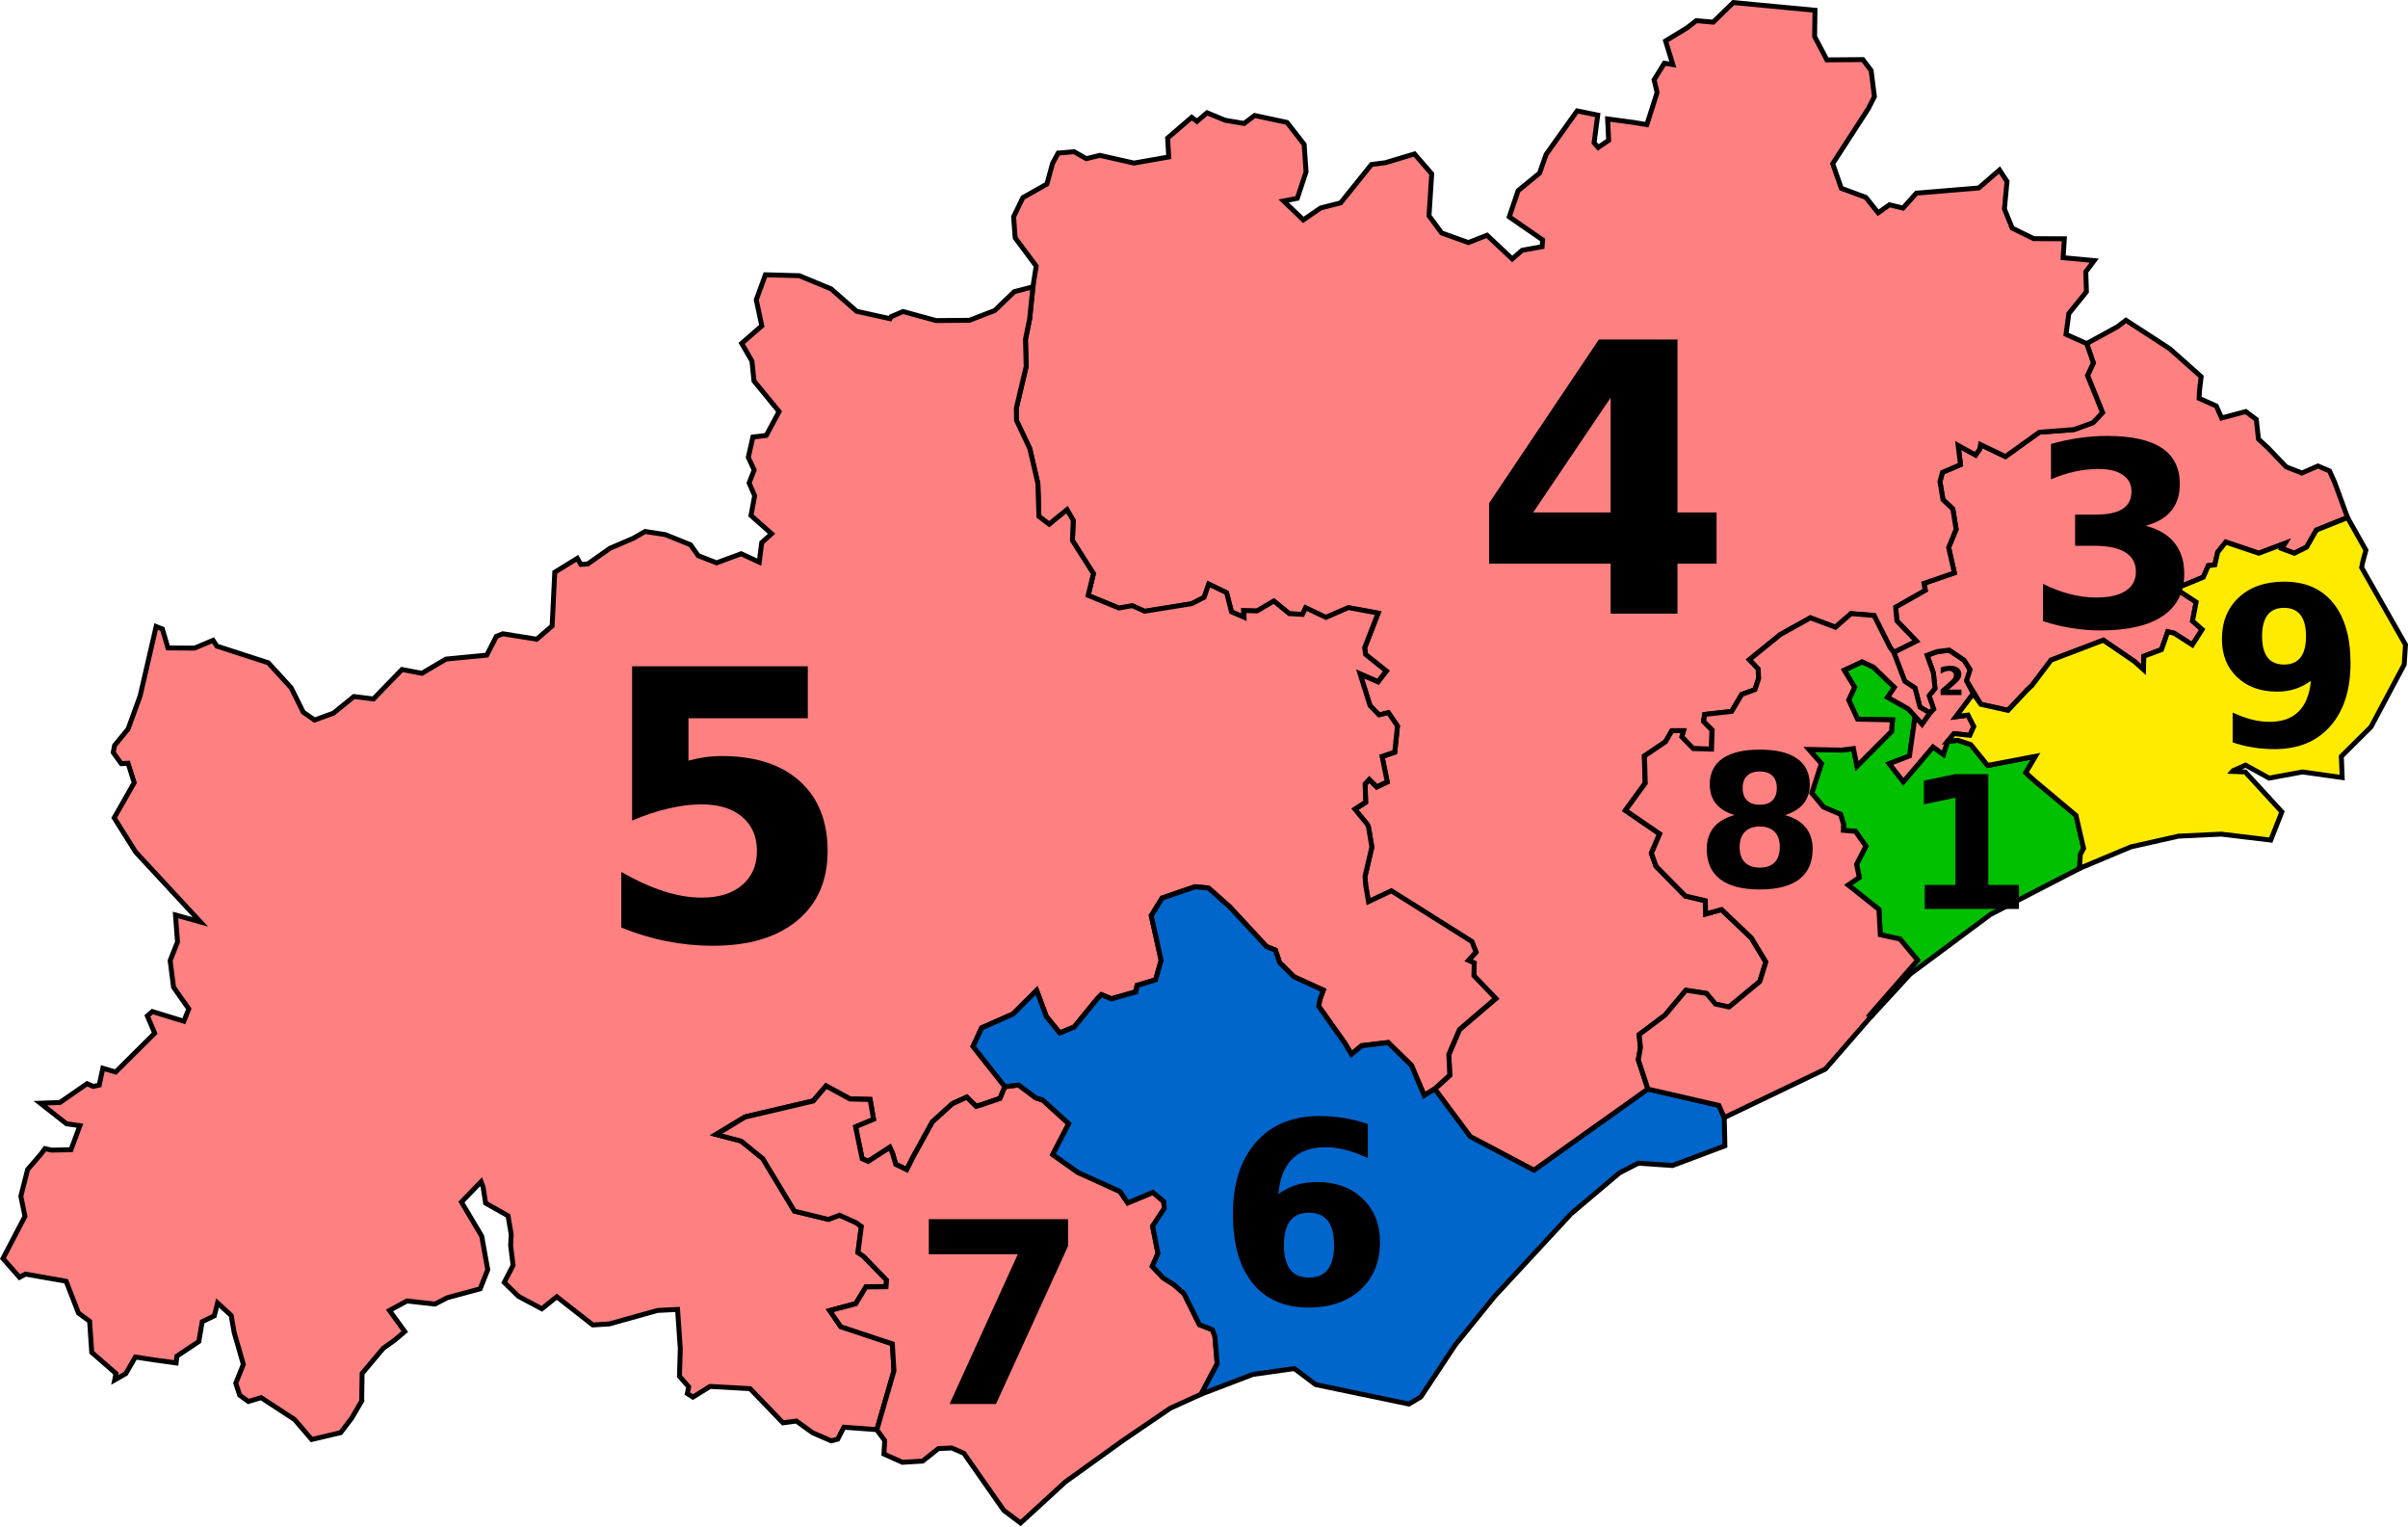
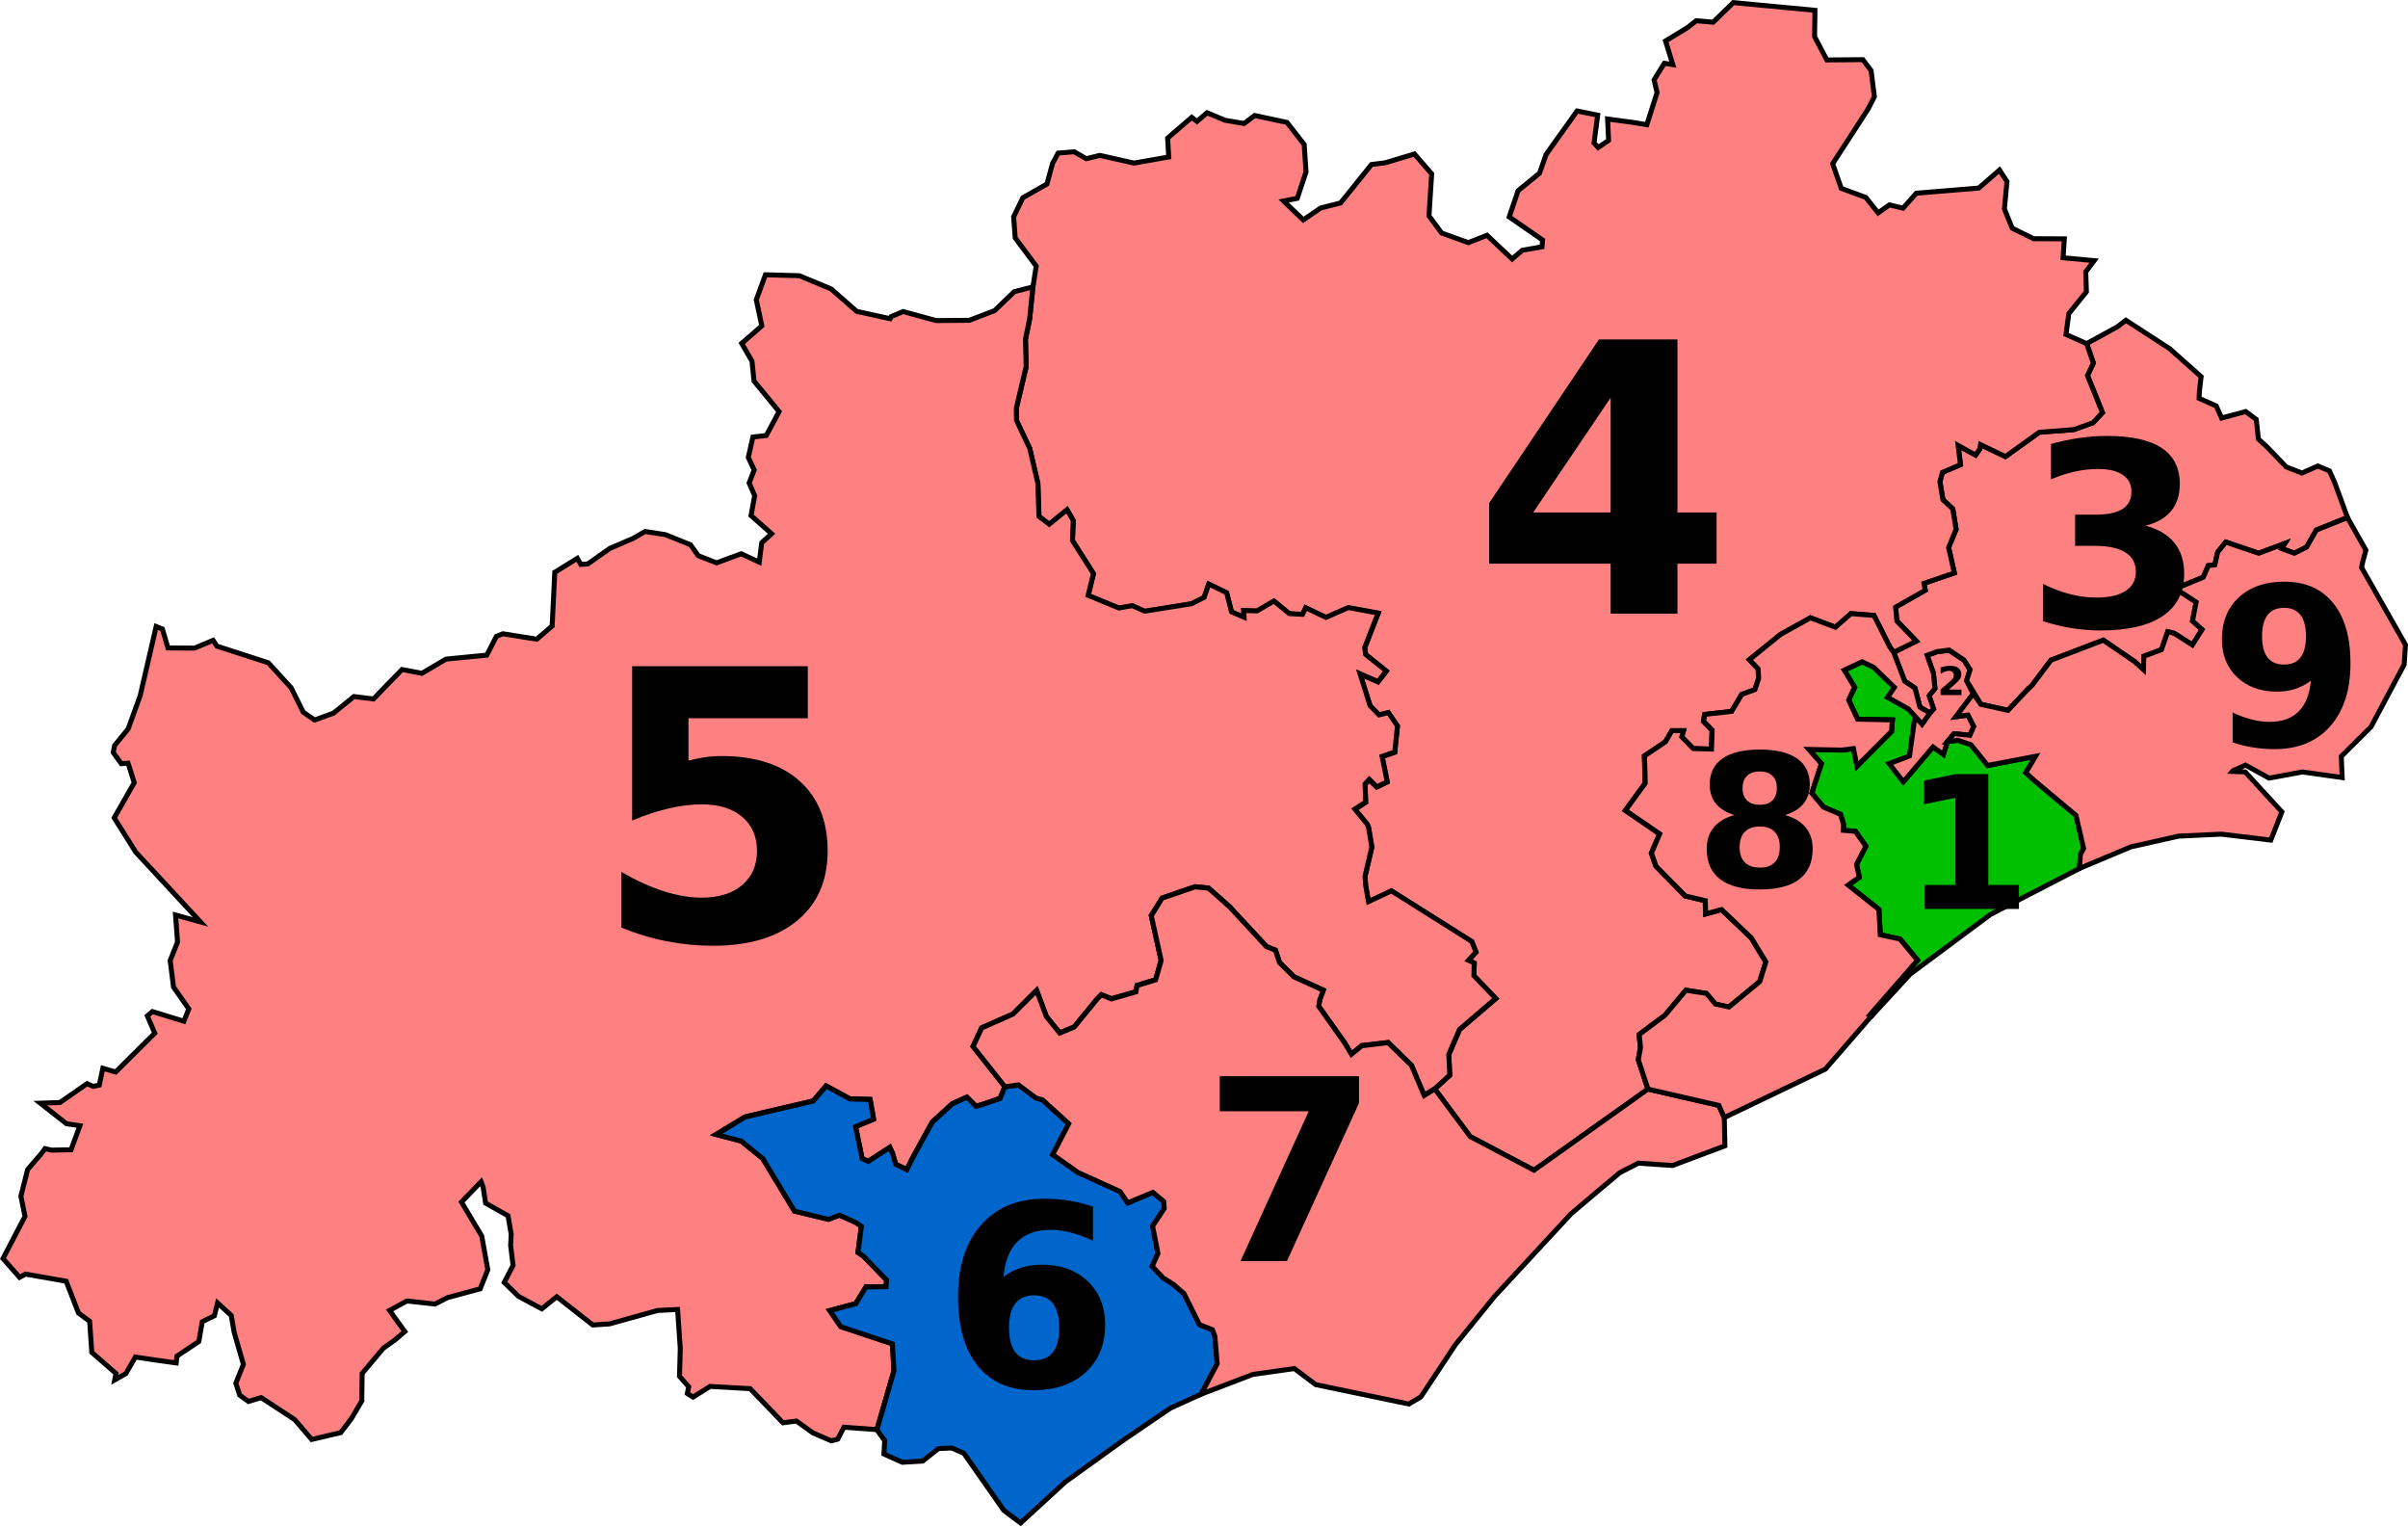
- <svg xmlns="http://www.w3.org/2000/svg" width="979.967" height="620.96" viewBox="0 0 979.967 620.96">
-   <path d="M777.224,745.57l19.484-22.363L789.55,714.6l-8-1.739-0.557-10.295-12.514-9.933,4.507-3.137-1.1-5.3,3.8-7.352-4.264-6.058-4.918-.41,0.084-2.462-1.238-4.062-6.9-2.922-4.786-5.7,3.888-12.013-5.078-5.759,13.369,0.271,4.806-.612,1.412,7.116,14.051-14.114,0.383-4.674-14.183-.3-3.624-7.8,2.407-5.175-4.222-6.969,7.283-3.408,4.633,2.2,8.507,8.194-2.754,4.049L793.015,621l2.72,2.879-2.254,16.193-8.249,3.151,5.7,7.339,12.089-14.183,4.2,3.068,1.669-5.259,4.222-.473,5.314,1.767,6.845,8.466,19.47-3.707-3.965,6.671,3.694,3.353,16.75,14.009,3.109,13.467-1.328,2.434-0.369,5.69-36.331,18.774L793.69,728.872l-15.706,17.076Z" transform="translate(-16.321 -332.52)" fill="#00c000" stroke="#000" stroke-width="2" />
-   <path d="M785.181,643.243l8.236-3.151,2.268-16.207,2.838,3.262,3.179-4.507,1.523-1.614-1.85-5.377,2.407-2.977-0.64-6.232-2.567-7.227,4.007-1.482,4.987-.64,6.058,4.077,2.448,3.874-1.412,4.472,2.706,5.273-7.04,9.362,4.9-.654,2.365,4.646-1.6,3.6-6.469-.682-2.664,3.179-1.683,5.245-4.2-3.053-12.076,14.183Z" transform="translate(-16.321 -332.52)" fill="#ff8080" stroke="#000" stroke-width="2" />
-   <path d="M809.339,555.264l3.054-7.4-1.37-8.3-3.979-3.735-1.238-7.324,1.016-3.818,7.352-3.123-0.967-7.812,7.116,3.9,1.7-2.434,0.285-1.809,10.163,4.862,13.766-9.891L860.32,507.3l7.756-2.783,3.874-4.132-6.086-15.095,2.393-5.078-2.734-7.895,12.583-6.9,3.381-2.595L899.322,474.4l12.785,11.373-0.682,5.773-0.139,3.047,6.984,3.123,2.17,4.876,9.822-2.622,4.278,3.207,0.9,7.985,3.909,3.624,7.38,7.7,6.4,2.5,6.483-2.866,4.744,2.01,2.094,4.674,5.231,14.28-12.687,5.078-3.951,6.928-5.015,2.484-5.133-1.878,1.294-2.079L935.548,557.6l-13.411-4.535-3.29,4.09-1.169,5.161-2.664.34-2.038,4.688L901.7,571.992l8.382,5.488-1.482,7.686,3.9,3.464-3.965,6.26-7.352-4.7-2.65-.654-2.553,7.283-7.2,2.692-0.111,5.461-3.666-3.318L872.32,592.97l-21.292,8.111-7.728,10.26-2.052,1.941-7.728,8.235-11.06-2.462-5.8-9.62,1.426-4.472-2.448-3.874-6.058-4.077-4.987.64-4.007,1.482,2.567,7.241,0.64,6.226-2.407,2.977,1.85,5.377-1.523,1.614-4.048-2.338-2.024-7.8-4.16-2.754-4.493-11.79,9.182-4.563-7.895-8.222-0.515-5.613,12.076-6.858-0.529-2.811,12.374-4.25Z" transform="translate(-16.321 -332.52)" fill="#ff8080" stroke="#000" stroke-width="2" />
-   <path d="M731.837,604.672l-3.575-3.749,12.6-10.218,12.228-6.81,10.149,3.833,6.358-5.53,9.39,0.758,6.427,12.855L787,597.933l9.182-4.563-7.895-8.208-0.515-5.627,12.062-6.858-0.515-2.811,12.36-4.25-2.337-10.336,3.047-7.4-1.356-8.3-3.992-3.735-1.238-7.339,1.03-3.8,7.352-3.137-0.981-7.812,7.116,3.909,1.7-2.434,0.3-1.809,10.149,4.862,13.772-9.891L860.32,507.3l7.756-2.783,3.874-4.132-6.1-15.095,2.393-5.078-2.72-7.909-8.41-3.735,1.155-8.493,7.158-8.854-0.271-8.111,3.422-4.563-12.646-1.183,0.5-7.686-12.472-.056-8.736-4.278-3.179-7.825,1.057-11.178-3.054-4.661-8.438,7.324-25.4,2.107-5.419,6.073-5.516-1.342-4.619,3.262-5-6.274-9.988-3.694-3.506-10.024,14.468-22.349,2.511-4.932L777.8,361.216l-3.353-4.445-14.656.111-4.987-9.495,0.146-10.691-33.228-3.137-8.208,7.971-6.859-.6-3.666,2.852-8.841,5.391,2.963,9.634-3.45-.571-4.187,6.754,1.224,5.175-4.173,13.07-5.4-.9-10.559-1.426,0.411,8.708-4.25,2.894-1.669-1.878,1.482-11.29-8.382-1.7-12.632,17.717-2.664,7.61-8.723,7.13-3.6,10.649,13.585,9.4-0.23,2.748-8.083,1.44-4.076,3.534-10.232-9.634-7.61,2.977-10.858-3.9-5.161-6.984,1.1-17.091-7-8.083-11.887,3.576-5.613.7-12.569,15.637-8.111,2.066-7.067,4.848-8.027-7.686,5.572-1.085,3.562-10.761L547.078,391.3l-7-8.98-13.139-2.811-4.319,3.249-7.742-1.314-7.338-3.047-4.09,3.506-2.15-1.641-9.808,8.438,0.459,7.686-14.127,2.484-13.912-3.137-5.5,1.356-4.96-2.838-6.511.556-2.268,4.188-2.3,8.41-9.794,5.544-3.763,7.784,0.64,8.549,8.556,11.491-1.356,8.584-1.315,12.917-1.711,8.4,0.285,11.1L429.927,498.6l0.056,5.071,5.4,11.428,3.3,14.225,0.431,13.425,4.187,3.165,7.241-5.9,2.539,4.347-0.341,8.166L461.3,566l-2.163,8.869,12.528,5.147,5.46-.939,5.043,2.254,19.115-3.068,5.078-2.595,1.864-5.391,7.269,3.52,2.01,7.784,5.092,2.2-0.125-2.72,5.419,0.146,6.845-4.034,6.274,5.134,5.377,0.3,1.294-2.692,8.236,3.923,9.14-3.992,12.1,2.226-5.474,14.086,0.4,2.754,8.4,6.727-3.367,4.319-7.324-3.207,4.09,12.986,3.666,3.777,3.777-.953,3.708,5.419-1.1,10.649-5.161,1.781,2.094,10.323-4.25,2.038-3.054-3-1.711,1.837,0.243,7.387-4.389,2.852,5.057,6.184,0.5,1.224,1.342,8.027-2.783,11.916,0.271,3.68,1.155,6.615,9.321-4.389,32.755,20.638,1.669,4.25-3.054,3.395,2.337,1.057-0.139,5.161,8.9,9.265-14.74,12.618-4.375,10.177,0.4,8.41-6.114,5.557,14.426,19.372,25.959,13.7,25.758-18.357,14.336-10.177,6.274-4.493-3.923-11.957,0.869-4.946-0.557-5.287,10.531-7.867,8.507-10.163,8.354,1.294,3.652,4.334,5.53,1.2,12.528-10.378,2.469-7.965-5.94-9.808-12.089-11.491-6.483,1.781-0.139-5.391-8.125-1.927L690.22,685l-1.885-5.342,3.367-7.839-13.94-9.551,8.055-11.06L685.5,640.12l8.57-5.773,2.608-4.521h4.73l-0.723,2.511,4.647,4.786,7.457,0.216,0.243-7.756-3.464-3.548L710,623.224,720.98,622l4.118-6.914,5.356-1.955,1.509-4.459Z" transform="translate(-16.321 -332.52)" fill="#ff8080" stroke="#000" stroke-width="2" />
-   <path d="M325.308,561.239l-7.352-3.408-10.01,3.694-7.47-2.907-3.151-4.445-10.246-4.132-8.236-1.266-4.806,2.768-9.509,4.077-9.008,6.357-2.824.188-1.412-2.469-9.2,5.662-1.071,21.862-6.26,5.377-13.772-2.212-2.664,1.044-3.9,7.651L197.8,600.692l-9.794,5.788-8.083-1.551-7.784,7.985-3.8,3.992-8-.981-8.326,6.768-7.686,2.783-4.6-3.193-4.918-9.919-9.307-10.177-20.923-6.782-1.537-2.351-7.554,3.165-10.816-.07-2.268-7.7-2.539-1.009-6.511,28.192-4.89,13.48-5.509,6.712L62.4,638.677l3.283,4.563,2.754-.188,2.511,7.909-8.159,14.322,8.757,13.94L97.886,707.63l-10.149-2.824,0.828,10.963-3,7.582,1.37,10.8,6.212,8.854-2,5.029L78.334,744.1l-2.052,1.767,3,7.039L63.379,768.7l-5.21-1.537-1.461,6.858-2.462.529-2.476-1.113L40.7,781.1l-7.971.285,10.656,8.368,5.453,0.772L45.2,800.331l-7.937.146-2.629-.626-1.6,2.17-5.474,6.344-2.754,10.865,1.677,8.18-8.959,17.174,6.761,7.651,2.386-1.314,16.555,2.894,5.015,12.931,4.549,3.367,0.869,12.659,9.85,8.584-0.522,2.636,4.528-2.58,3.888-6.754,7.526,1.155,9.077,1.252,0.285-2.748,8.938-5.975,1.384-8.055,4.932-2.406,1.308-5.217,5.558,5.071,1.182,6.845,3.763,13.056-3.081,7.679,1.579,4.862,3.534,2.567,5.2-1.551L136.22,910.1l6.942,8.111,11.8-2.783,4.445-5.857,4.187-7.144-0.07-.327,0.16-10.761,8.625-10.26,4.633-3.3,4.1-3.478-6.212-8.584,7.116-3.861,11.387,1.252,5.071-2.595,13.342-3.617,3.067-7.769-2.462-13.682L204.11,821.6l8-8.27,0.814,2.149,1.016,6.559,9.126,5.147,1.294,7.526-0.23,4.535,0.995,8.1-3.589,6.956,5.8,5.676,9.495,5.057,6.072-4.9,14.67,11.477,6.782-.431L283.97,865.7l8.1-.4,1.1,15.894-0.327,11.29L296.6,896.8l-0.584,2.706,2.323,1.454,6.97-4.334,16.277,0.911,13.383,13.9,5.447-.73,6.657,4.792,7.512,3.262,2.664-.682,2.5-4.862,13.439,0.994,6.956-24.005-0.64-10.948-21.007-7L354,865.726l10.58-2.824,4.173-6.817,8.166-.1,0.2-2.72-9.418-9.676-2.226-1.523,1.356-10.608-2.17-1.551-6.7-3.033-4.549,1.7-13.8-3.339-12.882-21.354-8.778-7.172-10.218-2.65,11.776-7.13,7.415-1.753,20.311-4.744,5.245-6.128,9.738,5.287,8.18,0.216,1.4,8.013-7.324,3.047,2.678,13.029,2.5,1.085,8.764-5.676,1.141,2.469,1.266,4.417,4.507,2.164,2.379-4.792,8.027-14.607,8.138-7.4,5.885-2.678,3.777,3.707,2.58-.745,7.186-2.462,1.941-4.786L412.3,758.245l3.492-7.554,12.743-5.627,9.634-9.606,3.965,10.593,5.447,6.7,5.885-2.421,9.481-11.589,1.6-1.551,4.09,1.669,9.961-2.852,0.445-2.58,7.554-2.3,2.254-7.909-4.021-18.2,4.431-7.144,13.4-4.6,5.46,0.529,8.611,7.623,15,16.193,3.638,1.44,1.669,5.043,5.829,5.788,11.985,5.461-1.454,3.909-0.411,2.65,10.531,14.837,2.769,4.646,4.2-3.45,10.747-1.28,9.523,9.321,5.147,12.173,4.306-2.65,6.114-5.557-0.4-8.41,4.361-10.177,14.74-12.618-8.882-9.265,0.139-5.161-2.337-1.057L617,719.864l-1.669-4.25-32.755-20.638-9.321,4.389L572.1,692.75l-0.271-3.68,2.783-11.929-1.342-8.013-0.5-1.224-5.071-6.184,4.4-2.852-0.243-7.387,1.711-1.85,3.054,3.019,4.25-2.038-2.094-10.336,5.161-1.767,1.085-10.649-3.694-5.419-3.791.953-3.652-3.777-4.09-12.986,7.324,3.207,3.367-4.319-8.4-6.727-0.411-2.754,5.488-14.086-12.117-2.226-9.126,3.992-8.249-3.937-1.28,2.706-5.377-.3-6.274-5.134-6.845,4.034-5.419-.146,0.125,2.72-5.106-2.2-2-7.8-7.269-3.506-1.864,5.391-5.078,2.595L482.166,581.2l-5.029-2.254-5.46.953-12.528-5.147,2.163-8.869-8.556-13.467,0.341-8.166-2.539-4.347-7.241,5.9-4.187-3.165L438.7,529.209l-3.3-14.225-5.4-11.428-0.056-5.071,3.992-16.834-0.285-11.1,1.711-8.4,1.315-12.917-7.568,1.955-8.013,7.7-10.274,3.951-13.557.111-13.411-3.68-4.876,2.079-0.445.828-13.585-2.991-10.392-9.126L341.615,444.7l-13.8-.383-3.721,10.2,2.254,10.58-8.194,7.13,4.187,7.227,0.828,8.083,10.2,12.444-5.2,9.71-5.447.64-1.878,8.285,2.393,5.134-2.052,5.273,2.254,5.175-1.482,8.069,8.368,7.415-4.021,3.638Z" transform="translate(-16.321 -332.52)" fill="#ff8080" stroke="#000" stroke-width="2" />
-   <path d="M376.907,856.051l-8.18.1-4.16,6.831-10.58,2.811,4.493,6.531,20.993,7,0.654,10.948-6.956,24.019,3.179,4.334-0.3,5.5,7.5,3.367L391.8,927l6.441-5.106,5.447-.216,4.9,2.149,16.235,23.219,6.831,5.134,18.2-16.694,23.817-17.119,18.885-12.855,12.555-5.731,6.559-12.375L510.723,876.2l-1.016-2.65-5.259-2.052-6.274-12.618-4.236-3.722-4.264-2.692-4.431-4.7,2.323-5.259-2.184-11.1,4.758-7.172-0.23-2.866-4.4-3.694-10.246,4.278-3.123-4.633-17.2-7.8-10.2-7.227,6.511-12.569L440.65,780.08l-2.754-.828-7.067-5.287-5.572.71-1.941,4.792-7.172,2.449-2.58.758-3.777-3.722-5.885,2.678-8.152,7.415-8.013,14.594-2.393,4.807-4.493-2.17-1.28-4.417-1.127-2.469-8.778,5.676-2.483-1.085-2.692-13.029,7.338-3.047-1.4-8.013-8.18-.216-9.752-5.287-5.231,6.128-20.311,4.758-7.429,1.753-11.762,7.116,10.2,2.664,8.792,7.158,12.882,21.354,13.787,3.353,4.549-1.7L364.691,830l2.17,1.551-1.37,10.608,2.24,1.523,9.4,9.689Z" transform="translate(-16.321 -332.52)" fill="#ff8080" stroke="#000" stroke-width="2" />
-   <path d="M594.535,900.909l-4.848,2.879-37.958-7.909-8.653-6.525L526.2,891.734l-21.069,8.041,6.545-12.375-0.953-11.206-1.009-2.65-5.259-2.052-6.274-12.618-4.236-3.722-4.278-2.692-4.431-4.7,2.337-5.259-2.184-11.1,4.744-7.172-0.216-2.866-4.417-3.694-10.232,4.278-3.137-4.633-17.188-7.8-10.2-7.227,6.511-12.569-10.608-9.648-2.754-.828-7.067-5.287-5.558.71-12.931-16.333,3.492-7.568,12.729-5.627,9.648-9.606,3.951,10.593,5.447,6.712,5.885-2.434,9.481-11.589,1.6-1.551,4.09,1.683,9.961-2.866,0.445-2.58,7.554-2.3,2.254-7.895-4.021-18.218,4.431-7.144,13.4-4.591,5.46,0.515,8.611,7.638,15,16.193,3.638,1.44,1.669,5.043,5.829,5.773,11.985,5.474-1.454,3.9L553,741.989l10.531,14.837,2.769,4.646,4.2-3.45,10.747-1.28,9.523,9.321,5.147,12.173,4.306-2.65,14.426,19.372,25.959,13.7L666.368,790.3,680.7,780.121l6.274-4.493,28.853,6.643,2.2,4.946,0.257,11.519-21.292,8-13.967-.939-7.624,3.937L655.662,826.4l-31.2,33.708-15.894,19.615Z" transform="translate(-16.321 -332.52)" fill="#06c" stroke="#000" stroke-width="2" />
-   <path d="M683.063,763.7l3.923,11.957,28.853,6.629,2.2,4.946,41.151-19.727,18.732-21.563-0.723-.383,19.5-22.363-7.158-8.612-8.013-1.739-0.557-10.295-12.5-9.933,4.507-3.137-1.113-5.3,3.8-7.352-4.25-6.058-4.918-.41,0.084-2.462-1.252-4.062-6.9-2.922-4.786-5.7,3.888-12.013-5.071-5.759,13.355,0.271,4.806-.612,1.412,7.116L786.093,630.1l0.369-4.674-14.183-.3-3.624-7.8,2.421-5.175-4.222-6.969,7.269-3.408,4.647,2.2,8.507,8.194-2.754,4.049,8.452,4.772,5.558,6.142,3.193-4.521-4.048-2.338-2.024-7.8-4.16-2.748L787,597.925l-1.565-2.122-6.441-12.855-9.377-.758-6.358,5.53-10.149-3.833-12.242,6.81-12.6,10.218,3.575,3.749,0.188,3.979-1.509,4.459-5.356,1.955-4.118,6.914L710.066,623.2l-0.431,2.811,3.478,3.548-0.257,7.756-7.457-.216-4.647-4.786,0.723-2.511h-4.73l-2.608,4.521-8.57,5.773,0.313,11.088-8.055,11.06,13.94,9.551-3.367,7.839,1.885,5.342L702.2,697.06l8.125,1.927,0.139,5.391,6.483-1.781,12.089,11.491,5.94,9.808-2.469,7.965-12.528,10.378-5.53-1.2-3.652-4.334-8.354-1.294-8.507,10.163L683.4,753.444l0.557,5.287Z" transform="translate(-16.321 -332.52)" fill="#ff8080" stroke="#000" stroke-width="2" />
-   <path d="M944.882,555.709l1.294-2.079-10.621,3.992-13.411-4.535-3.3,4.1-1.155,5.147-2.664.34-2.038,4.7-11.289,4.646,8.382,5.474-1.482,7.686,3.909,3.464-3.979,6.274-7.352-4.716-2.65-.654-2.553,7.283-7.2,2.692-0.111,5.461-3.666-3.3L872.3,593.006l-21.278,8.111-7.742,10.26-2.052,1.941-7.728,8.235-11.046-2.462-3.1-4.347-7.04,9.362,4.9-.654,2.365,4.646-1.6,3.589-6.469-.667-2.664,3.179,4.208-.487,5.314,1.781,6.845,8.466,19.47-3.722-3.965,6.671,3.694,3.353,16.75,14.023,3.109,13.452-1.328,2.449-0.369,5.676,20.923-8.764,19.442-4.375,17.39-.813,20.109,2.421,4.521-11.477L930.053,646.6l-5.217-.2,0.271-.313,5.071-2.254,9.578,5.287,13.585-2.511,16.165,2.282-0.355-8.612,12.076-12L994.743,602.9l0.529-8.069-17.849-31.385,0.424-2.2,1.315-4.89-7.484-13.244L958.99,548.2l-3.965,6.942-5,2.484Z" transform="translate(-16.321 -332.52)" fill="#ffeb00" stroke="#000" stroke-width="2" />
-   <text transform="translate(241.027 382.634)" font-size="153.021" font-family="DejaVu Sans" font-weight="700">5</text>
-   <text transform="translate(599.14 249.671)" font-size="153.021" font-family="DejaVu Sans" font-weight="700">4</text>
-   <text transform="translate(824.419 255.023)" font-size="104.64" font-family="DejaVu Sans" font-weight="700">3</text>
-   <text transform="translate(899.573 303.521)" font-size="90.21" font-family="DejaVu Sans" font-weight="700">9</text>
-   <text transform="translate(774.476 369.833)" font-size="75.251" font-family="DejaVu Sans" font-weight="700">1</text>
-   <text transform="translate(788.489 282.796)" font-size="16.05" font-family="DejaVu Sans" font-weight="700">2</text>
-   <text transform="translate(689.995 360.839)" font-size="75.251" font-family="DejaVu Sans" font-weight="700">8</text>
-   <text transform="translate(495.355 530.554)" font-size="103.168" font-family="DejaVu Sans" font-weight="700">6</text>
-   <text transform="translate(371.085 571.267)" font-size="103.168" font-family="DejaVu Sans" font-weight="700">7</text>
+ <svg xmlns="http://www.w3.org/2000/svg" width="967.929" height="613.343" viewBox="0 0 967.929 613.343">
+   <path d="M764.817,768.7l19.244-22.088-7.069-8.506-7.9-1.718-0.55-10.168-12.36-9.811,4.452-3.1-1.086-5.235,3.758-7.262-4.211-5.984-4.857-.405L754.319,692l-1.223-4.012-6.815-2.886-4.727-5.633L745.4,667.6l-5.015-5.689,13.2,0.268,4.747-.6,1.395,7.028,13.878-13.94,0.378-4.617-14.008-.3-3.579-7.7,2.377-5.112-4.17-6.884,7.193-3.366,4.576,2.171,8.4,8.093-2.721,4,8.361,4.713,2.686,2.844L780.874,664.5l-8.148,3.112,5.634,7.248,11.94-14.008,4.15,3.03,1.649-5.194,4.17-.467,5.249,1.745,6.76,8.361,19.23-3.662-3.916,6.588,3.648,3.312,16.544,13.837,3.071,13.3-1.312,2.4-0.364,5.62-35.883,18.543L781.08,752.209l-15.513,16.866Z" transform="translate(-13.268 -360.725)" fill="#00c000" stroke="#000" stroke-width="2" />
+   <path d="M772.676,667.634l8.134-3.112,2.24-16.007,2.8,3.222,3.139-4.452,1.5-1.594-1.827-5.31,2.377-2.94-0.632-6.156-2.535-7.138,3.957-1.463,4.926-.632,5.984,4.026,2.418,3.827-1.395,4.417,2.672,5.208-6.953,9.247,4.844-.646,2.336,4.589-1.58,3.558L798.7,655.6l-2.631,3.14-1.663,5.18-4.15-3.016L778.33,674.917Z" transform="translate(-13.268 -360.725)" fill="#ff8080" stroke="#000" stroke-width="2" />
+   <path d="M796.537,580.739l3.016-7.31-1.354-8.2-3.93-3.689-1.223-7.234,1-3.771,7.262-3.085-0.955-7.716,7.028,3.854,1.676-2.4,0.282-1.786,10.037,4.8,13.6-9.769,13.912-1.072,7.66-2.748,3.827-4.081-6.011-14.909,2.363-5.015-2.7-7.8L864.456,492l3.339-2.563,17.615,11.432L898.039,512.1l-0.673,5.7-0.138,3.009,6.9,3.085,2.144,4.816,9.7-2.59,4.225,3.168,0.886,7.887,3.861,3.579,7.289,7.606,6.32,2.466,6.4-2.83,4.686,1.985,2.068,4.617,5.167,14.1-12.531,5.015-3.9,6.843-4.953,2.453-5.07-1.855L931.7,579.1l-10.5,3.943-13.246-4.479-3.25,4.04-1.154,5.1-2.631.336-2.013,4.63-11.136,4.589,8.279,5.42-1.463,7.591,3.854,3.422-3.916,6.183-7.262-4.644-2.617-.646-2.521,7.193L875,624.44l-0.11,5.393-3.62-3.277-12.531-8.574-21.03,8.011-7.633,10.133-2.027,1.917-7.633,8.134L809.5,643.744l-5.73-9.5,1.409-4.417L802.756,626l-5.984-4.026-4.926.632-3.957,1.463,2.535,7.152,0.632,6.149-2.377,2.94,1.827,5.31-1.5,1.594-4-2.309-2-7.7-4.109-2.721-4.438-11.645,9.069-4.507-7.8-8.121-0.508-5.544,11.927-6.774-0.522-2.776,12.222-4.2Z" transform="translate(-13.268 -360.725)" fill="#ff8080" stroke="#000" stroke-width="2" />
+   <path d="M719.988,629.539l-3.531-3.7,12.449-10.092,12.078-6.726,10.024,3.786,6.279-5.462,9.275,0.749,6.348,12.7,1.559,2.1,9.069-4.507-7.8-8.107-0.508-5.558,11.913-6.774-0.508-2.776,12.208-4.2-2.308-10.209,3.009-7.31-1.34-8.2-3.943-3.689-1.223-7.248,1.017-3.758,7.262-3.1-0.969-7.716,7.028,3.861,1.676-2.4,0.3-1.786,10.024,4.8,13.6-9.769,13.912-1.072,7.66-2.748,3.827-4.081-6.025-14.909,2.363-5.015-2.686-7.811-8.306-3.689,1.141-8.388,7.069-8.745-0.268-8.011,3.38-4.507-12.49-1.168,0.495-7.591-12.319-.055-8.629-4.225-3.139-7.729,1.044-11.041-3.016-4.6-8.334,7.234-25.09,2.082-5.352,6-5.448-1.326-4.562,3.222-4.94-6.2-9.865-3.648-3.463-9.9,14.29-22.074,2.48-4.871-1.326-10.491-3.311-4.39-14.476.11-4.926-9.378,0.144-10.559-32.819-3.1-8.107,7.873-6.774-.591-3.62,2.817-8.732,5.325,2.927,9.515-3.407-.564-4.136,6.671,1.209,5.112-4.122,12.909-5.338-.886-10.429-1.408,0.405,8.6-4.2,2.858-1.649-1.855,1.463-11.151-8.279-1.676-12.476,17.5-2.631,7.516-8.615,7.042-3.559,10.518,13.418,9.289-0.227,2.714-7.983,1.422-4.026,3.49L611,455.289l-7.516,2.94-10.724-3.854-5.1-6.9,1.086-16.88-6.911-7.983L570.1,426.145l-5.544.687-12.415,15.445-8.011,2.04-6.98,4.789-7.928-7.591,5.5-1.072,3.518-10.628-0.735-11.02-6.911-8.87-12.978-2.776-4.266,3.209-7.646-1.3-7.248-3.009-4.04,3.463-2.123-1.621-9.687,8.334,0.453,7.591-13.953,2.453-13.74-3.1-5.434,1.339-4.9-2.8-6.43.549-2.24,4.136-2.267,8.306-9.673,5.476-3.717,7.688,0.632,8.444,8.45,11.349-1.34,8.478-1.3,12.758-1.69,8.293,0.282,10.965L421.8,524.775l0.055,5.008,5.338,11.287,3.263,14.05,0.426,13.26,4.136,3.126,7.152-5.826,2.508,4.294-0.337,8.065,8.45,13.3-2.136,8.76,12.373,5.084,5.393-.928,4.981,2.226,18.879-3.03,5.015-2.563,1.841-5.325,7.179,3.476,1.986,7.688,5.029,2.171-0.124-2.686,5.352,0.144,6.76-3.984,6.2,5.07,5.311,0.3,1.278-2.659,8.134,3.875,9.028-3.943,11.954,2.2-5.407,13.912,0.392,2.721,8.292,6.644-3.325,4.266-7.234-3.168,4.04,12.826,3.62,3.73,3.731-.941,3.662,5.352L573.9,663.072l-5.1,1.759,2.068,10.2-4.2,2.013-3.016-2.968-1.69,1.814,0.24,7.3L557.874,686l4.995,6.108,0.495,1.209,1.326,7.929-2.748,11.769,0.268,3.635,1.141,6.534,9.206-4.335,32.352,20.384,1.649,4.2-3.016,3.353,2.308,1.044-0.138,5.1,8.787,9.151L599.94,774.536l-4.322,10.051,0.392,8.306-6.039,5.489,14.249,19.134,25.64,13.527,25.44-18.131,14.159-10.051,6.2-4.438-3.875-11.81,0.859-4.885-0.55-5.221,10.4-7.77,8.4-10.038,8.251,1.278,3.607,4.28,5.462,1.182,12.373-10.25,2.439-7.867-5.867-9.687-11.94-11.349-6.4,1.759-0.138-5.325-8.025-1.9-11.769-11.941-1.862-5.276,3.325-7.742-13.768-9.433,7.956-10.923-0.309-10.951,8.464-5.7,2.576-4.466h4.672l-0.715,2.48,4.59,4.727,7.365,0.213,0.24-7.66-3.421-3.5,0.426-2.776,10.841-1.209,4.067-6.829,5.29-1.931,1.491-4.4Z" transform="translate(-13.268 -360.725)" fill="#ff8080" stroke="#000" stroke-width="2" />
+   <path d="M318.465,586.641l-7.262-3.366-9.886,3.648-7.378-2.872-3.112-4.39-10.12-4.081-8.134-1.25-4.747,2.734-9.392,4.026-8.9,6.279-2.789.185-1.395-2.439-9.083,5.592L235.211,612.3l-6.183,5.31-13.6-2.185-2.631,1.031-3.854,7.557-16.413,1.594-9.673,5.716-7.983-1.532-7.688,7.887-3.758,3.943-7.9-.969-8.224,6.685-7.591,2.748-4.548-3.153-4.857-9.8-9.192-10.051-20.666-6.7-1.518-2.322-7.461,3.126-10.683-.069-2.24-7.606-2.508-1L69.6,640.364l-4.83,13.314-5.441,6.63-0.543,2.817,3.243,4.507,2.721-.185,2.48,7.811L59.176,689.4l8.649,13.768,26.017,28.058L83.82,728.44l0.818,10.828-2.968,7.488,1.354,10.669,6.135,8.745-1.972,4.967-12.655-3.889L72.5,768.994l2.968,6.952-15.712,15.6-5.146-1.518L53.172,796.8l-2.432.522-2.446-1.1-10.937,7.571-7.873.282,10.525,8.265,5.386,0.762-3.586,9.687-7.839.144-2.6-.618-1.58,2.144-5.407,6.266-2.721,10.731,1.656,8.08L14.472,866.5l6.678,7.557,2.357-1.3,16.351,2.858,4.953,12.772,4.493,3.325,0.859,12.5,9.728,8.478-0.515,2.6,4.473-2.549,3.841-6.671,7.433,1.141,8.966,1.237,0.282-2.714,8.828-5.9,1.367-7.955,4.871-2.377,1.292-5.153,5.489,5.008,1.168,6.76,3.717,12.9-3.043,7.585,1.559,4.8,3.49,2.535,5.139-1.532,13.459,8.8,6.856,8.011,11.659-2.748,4.39-5.785,4.136-7.056-0.069-.323,0.158-10.628,8.519-10.133,4.576-3.263,4.054-3.435-6.135-8.478,7.028-3.813,11.247,1.237,5.008-2.563,13.177-3.573,3.03-7.674-2.432-13.514L198.759,843.8l7.9-8.168,0.8,2.123,1,6.479,9.014,5.084,1.278,7.434-0.227,4.479,0.982,8-3.545,6.87,5.73,5.606,9.378,5,6-4.843,14.489,11.336,6.7-.426,19.374-5.407,8-.392,1.086,15.7L286.4,913.815l3.717,4.253-0.577,2.673,2.295,1.436,6.884-4.28,16.077,0.9,13.218,13.727,5.38-.721,6.575,4.733,7.42,3.222,2.631-.673,2.466-4.8,13.273,0.982,6.87-23.709-0.632-10.814-20.748-6.911-4.438-6.451,10.45-2.789,4.122-6.733,8.066-.1,0.2-2.686-9.3-9.556-2.2-1.5,1.34-10.477L357.338,852l-6.616-3-4.493,1.676-13.631-3.3L319.875,826.3l-8.67-7.083-10.092-2.617,11.631-7.042,7.324-1.731,20.061-4.686,5.18-6.053,9.618,5.221,8.08,0.213,1.381,7.914-7.234,3.009L359.8,826.31l2.466,1.072,8.657-5.606,1.127,2.439,1.25,4.363,4.452,2.137,2.349-4.733,7.928-14.427,8.038-7.31,5.812-2.645,3.731,3.662,2.549-.735,7.1-2.432,1.917-4.727L404.386,781.22l3.449-7.461,12.586-5.558,9.515-9.488,3.916,10.463,5.38,6.616,5.812-2.391,9.364-11.446,1.58-1.532,4.04,1.649,9.838-2.817,0.44-2.549,7.461-2.267,2.226-7.811-3.971-17.979,4.376-7.056,13.232-4.548,5.393,0.522,8.505,7.529,14.812,15.994,3.593,1.422,1.649,4.981,5.757,5.716,11.838,5.393-1.436,3.861-0.405,2.617,10.4,14.655,2.734,4.589,4.15-3.407,10.614-1.264,9.405,9.206,5.084,12.023,4.253-2.617,6.039-5.489-0.392-8.306,4.308-10.051,14.558-12.462-8.773-9.151,0.138-5.1-2.308-1.044,3.016-3.353-1.649-4.2-32.352-20.384-9.206,4.335-1.141-6.534-0.268-3.635,2.748-11.782-1.326-7.914-0.495-1.209-5.008-6.108,4.349-2.817-0.24-7.3,1.69-1.827,3.016,2.981,4.2-2.013L568.812,664.7l5.1-1.745,1.072-10.518-3.648-5.352-3.744.941-3.607-3.73-4.04-12.826,7.234,3.168,3.325-4.266-8.292-6.644-0.405-2.721,5.421-13.912-11.968-2.2-9.014,3.943-8.148-3.889-1.264,2.673-5.311-.3-6.2-5.07-6.76,3.984-5.352-.144,0.124,2.686-5.043-2.171-1.972-7.7-7.179-3.463-1.841,5.325-5.015,2.563-18.893,3.016-4.967-2.226-5.393.941-12.373-5.084,2.136-8.76-8.45-13.3,0.337-8.065-2.508-4.294-7.152,5.826-4.136-3.126-0.426-13.26-3.263-14.05-5.338-11.287-0.055-5.008,3.943-16.626-0.282-10.965,1.69-8.293,1.3-12.758-7.475,1.931-7.914,7.606-10.147,3.9-13.39.11-13.246-3.635-4.816,2.054-0.44.818-13.418-2.955-10.264-9.014-12.772-5.3-13.631-.378-3.675,10.079,2.226,10.45L311.4,498.73l4.136,7.138,0.818,7.983,10.078,12.29-5.139,9.591-5.38.632-1.855,8.183,2.363,5.07-2.027,5.208,2.226,5.112-1.463,7.97,8.265,7.324-3.971,3.593Z" transform="translate(-13.268 -360.725)" fill="#ff8080" stroke="#000" stroke-width="2" />
+   <path d="M369.428,877.822l-8.08.1-4.109,6.747-10.45,2.776,4.438,6.451,20.734,6.911,0.646,10.814-6.87,23.723,3.139,4.28-0.3,5.434,7.406,3.325,8.148-.481,6.362-5.043,5.38-.213,4.844,2.123L416.757,967.7l6.747,5.07,17.979-16.489,23.524-16.908,18.653-12.7,12.4-5.661,6.479-12.222L501.6,897.726l-1-2.617-5.194-2.027-6.2-12.462-4.184-3.676-4.211-2.659-4.376-4.644,2.295-5.194-2.157-10.965,4.7-7.083-0.227-2.83-4.349-3.648-10.12,4.225-3.085-4.576-16.99-7.7-10.078-7.138,6.43-12.415-10.463-9.529-2.721-.818-6.98-5.221-5.5.7-1.917,4.733-7.083,2.419-2.549.749-3.731-3.676-5.812,2.645-8.052,7.324-7.914,14.414-2.363,4.748-4.438-2.144-1.264-4.363-1.113-2.439-8.67,5.606-2.453-1.072-2.659-12.868,7.248-3.009-1.381-7.914-8.08-.213-9.632-5.221-5.167,6.053-20.061,4.7-7.337,1.731-11.617,7.028,10.078,2.632,8.684,7.07,12.724,21.091,13.617,3.312,4.493-1.676,6.63,2.981,2.144,1.532L358.153,864.1l2.212,1.5,9.288,9.57Z" transform="translate(-13.268 -360.725)" fill="#06c" stroke="#000" stroke-width="2" />
+   <path d="M584.377,922.128l-4.789,2.844L542.1,917.161l-8.547-6.444-16.667,2.35-20.81,7.942,6.465-12.222L501.6,897.718l-1-2.617-5.194-2.027-6.2-12.462-4.184-3.676-4.225-2.659-4.376-4.644,2.308-5.194-2.157-10.965,4.686-7.083-0.213-2.83-4.363-3.648-10.106,4.225-3.1-4.576-16.976-7.7-10.078-7.138,6.43-12.415-10.477-9.529-2.721-.818-6.98-5.221-5.489.7L404.417,781.31l3.449-7.475,12.573-5.558,9.529-9.488,3.9,10.463,5.38,6.63,5.812-2.4,9.364-11.446,1.58-1.532,4.04,1.662,9.838-2.83,0.44-2.549,7.461-2.267,2.226-7.8-3.971-17.993,4.376-7.056,13.232-4.535,5.393,0.508,8.505,7.544,14.812,15.994,3.593,1.422,1.649,4.981,5.757,5.7,11.838,5.407-1.436,3.854-0.405,2.617,10.4,14.655,2.734,4.589L560.64,781l10.614-1.264,9.405,9.206,5.084,12.023L590,798.348l14.249,19.134,25.64,13.527,25.44-18.131,14.159-10.051,6.2-4.438,28.5,6.561,2.171,4.885,0.254,11.377-21.03,7.9-13.8-.928-7.53,3.889-19.5,16.461-30.82,33.293-15.7,19.374Z" transform="translate(-13.268 -360.725)" fill="#ff8080" stroke="#000" stroke-width="2" />
+   <path d="M671.815,786.613l3.875,11.81,28.5,6.547,2.171,4.885L747,790.371l18.5-21.3-0.715-.378,19.257-22.088-7.069-8.506-7.914-1.718-0.55-10.168-12.346-9.811,4.452-3.1-1.1-5.235,3.758-7.262-4.2-5.984-4.857-.405,0.083-2.432-1.237-4.012-6.815-2.886-4.727-5.633,3.841-11.865L740.36,661.9l13.191,0.268,4.747-.6,1.395,7.028,13.885-13.94,0.364-4.617-14.008-.3-3.579-7.7,2.391-5.112-4.17-6.884,7.179-3.366,4.59,2.171,8.4,8.093-2.721,4,8.348,4.713,5.489,6.067,3.153-4.466-4-2.309-2-7.7-4.109-2.714-4.438-11.659-1.546-2.1-6.362-12.7-9.261-.749-6.279,5.462L741,609.01l-12.092,6.726-12.449,10.092,3.531,3.7,0.185,3.93-1.491,4.4-5.29,1.931-4.067,6.829-10.841,1.209-0.426,2.776,3.435,3.5-0.254,7.66-7.365-.213-4.59-4.727,0.715-2.48h-4.672l-2.576,4.466-8.464,5.7,0.309,10.951L666.641,686.4l13.768,9.433-3.325,7.742,1.862,5.276,11.769,11.941,8.025,1.9,0.138,5.325,6.4-1.759,11.94,11.349,5.867,9.687-2.439,7.867-12.373,10.25-5.462-1.182-3.607-4.28-8.251-1.278-8.4,10.038-10.4,7.77,0.55,5.221Z" transform="translate(-13.268 -360.725)" fill="#ff8080" stroke="#000" stroke-width="2" />
+   <path d="M930.41,581.179l1.278-2.054L921.2,583.068l-13.246-4.479-3.263,4.053-1.141,5.084-2.631.336-2.013,4.644-11.15,4.589,8.279,5.407-1.463,7.591,3.861,3.422-3.93,6.2-7.262-4.658-2.617-.646L882.1,621.8l-7.111,2.659-0.11,5.393-3.62-3.263-12.531-8.574-21.016,8.011-7.646,10.133-2.027,1.917-7.633,8.134-10.91-2.432-3.057-4.294-6.953,9.247,4.844-.646,2.336,4.589-1.58,3.545-6.389-.659-2.631,3.14,4.156-.481,5.249,1.759,6.76,8.361,19.23-3.676-3.916,6.588,3.648,3.312,16.544,13.85,3.071,13.287-1.312,2.419-0.364,5.606,20.666-8.657L889,696.75l17.176-.8,19.862,2.391L930.5,687l-14.737-16.049-5.153-.2,0.268-.309,5.008-2.226,9.46,5.221,13.418-2.48,15.966,2.253-0.351-8.506,11.927-11.851,13.349-25.062,0.522-7.97-17.629-31,0.419-2.171,1.3-4.83-7.392-13.081-12.531,5.015-3.916,6.857-4.94,2.453Z" transform="translate(-13.268 -360.725)" fill="#ff8080" stroke="#000" stroke-width="2" />
+   <text transform="translate(238.074 377.935)" font-size="151.137" font-family="DejaVu Sans" font-weight="700">5</text>
+   <text transform="translate(591.775 246.609)" font-size="151.137" font-family="DejaVu Sans" font-weight="700">4</text>
+   <text transform="translate(814.281 251.894)" font-size="103.351" font-family="DejaVu Sans" font-weight="700">3</text>
+   <text transform="translate(888.511 299.794)" font-size="89.1" font-family="DejaVu Sans" font-weight="700">9</text>
+   <text transform="translate(764.953 365.291)" font-size="74.324" font-family="DejaVu Sans" font-weight="700">1</text>
+   <text transform="translate(778.793 279.328)" font-size="15.852" font-family="DejaVu Sans" font-weight="700">2</text>
+   <text transform="translate(681.511 356.408)" font-size="74.324" font-family="DejaVu Sans" font-weight="700">8</text>
+   <text transform="translate(378.783 557.253)" font-size="101.898" font-family="DejaVu Sans" font-weight="700">6</text>
+   <text transform="translate(483.474 506.783)" font-size="101.898" font-family="DejaVu Sans" font-weight="700">7</text>
</svg>
